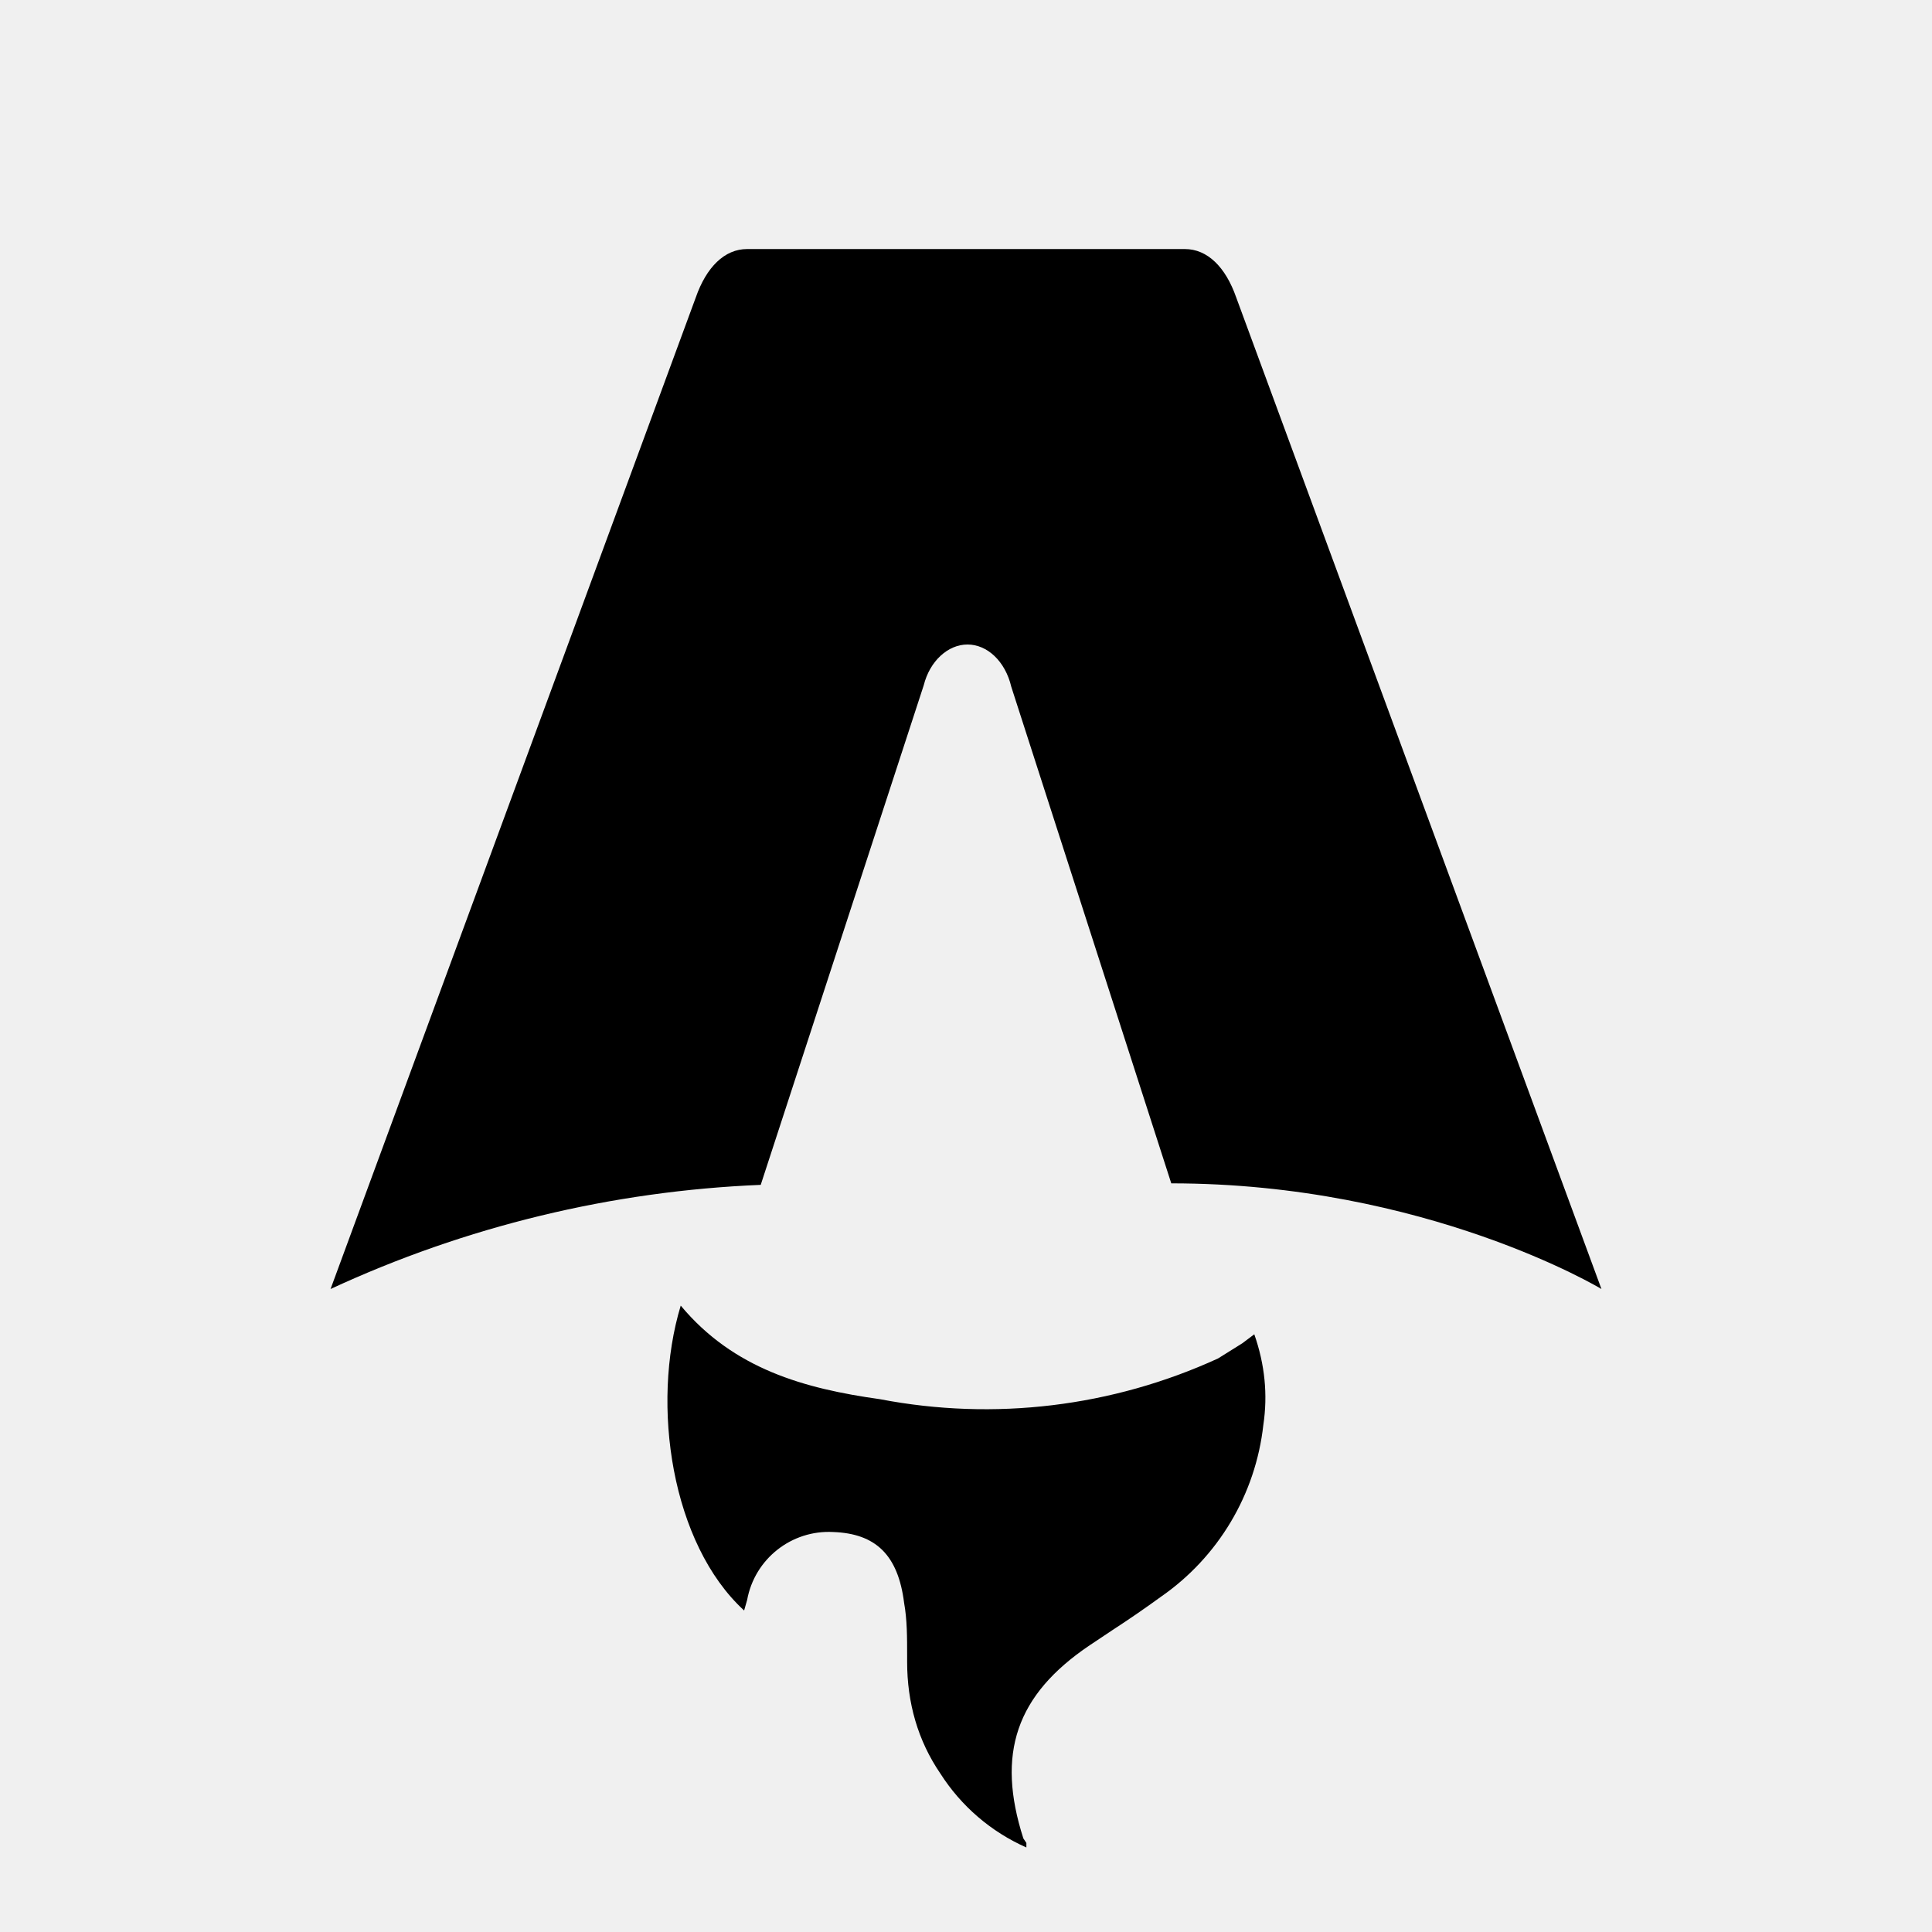
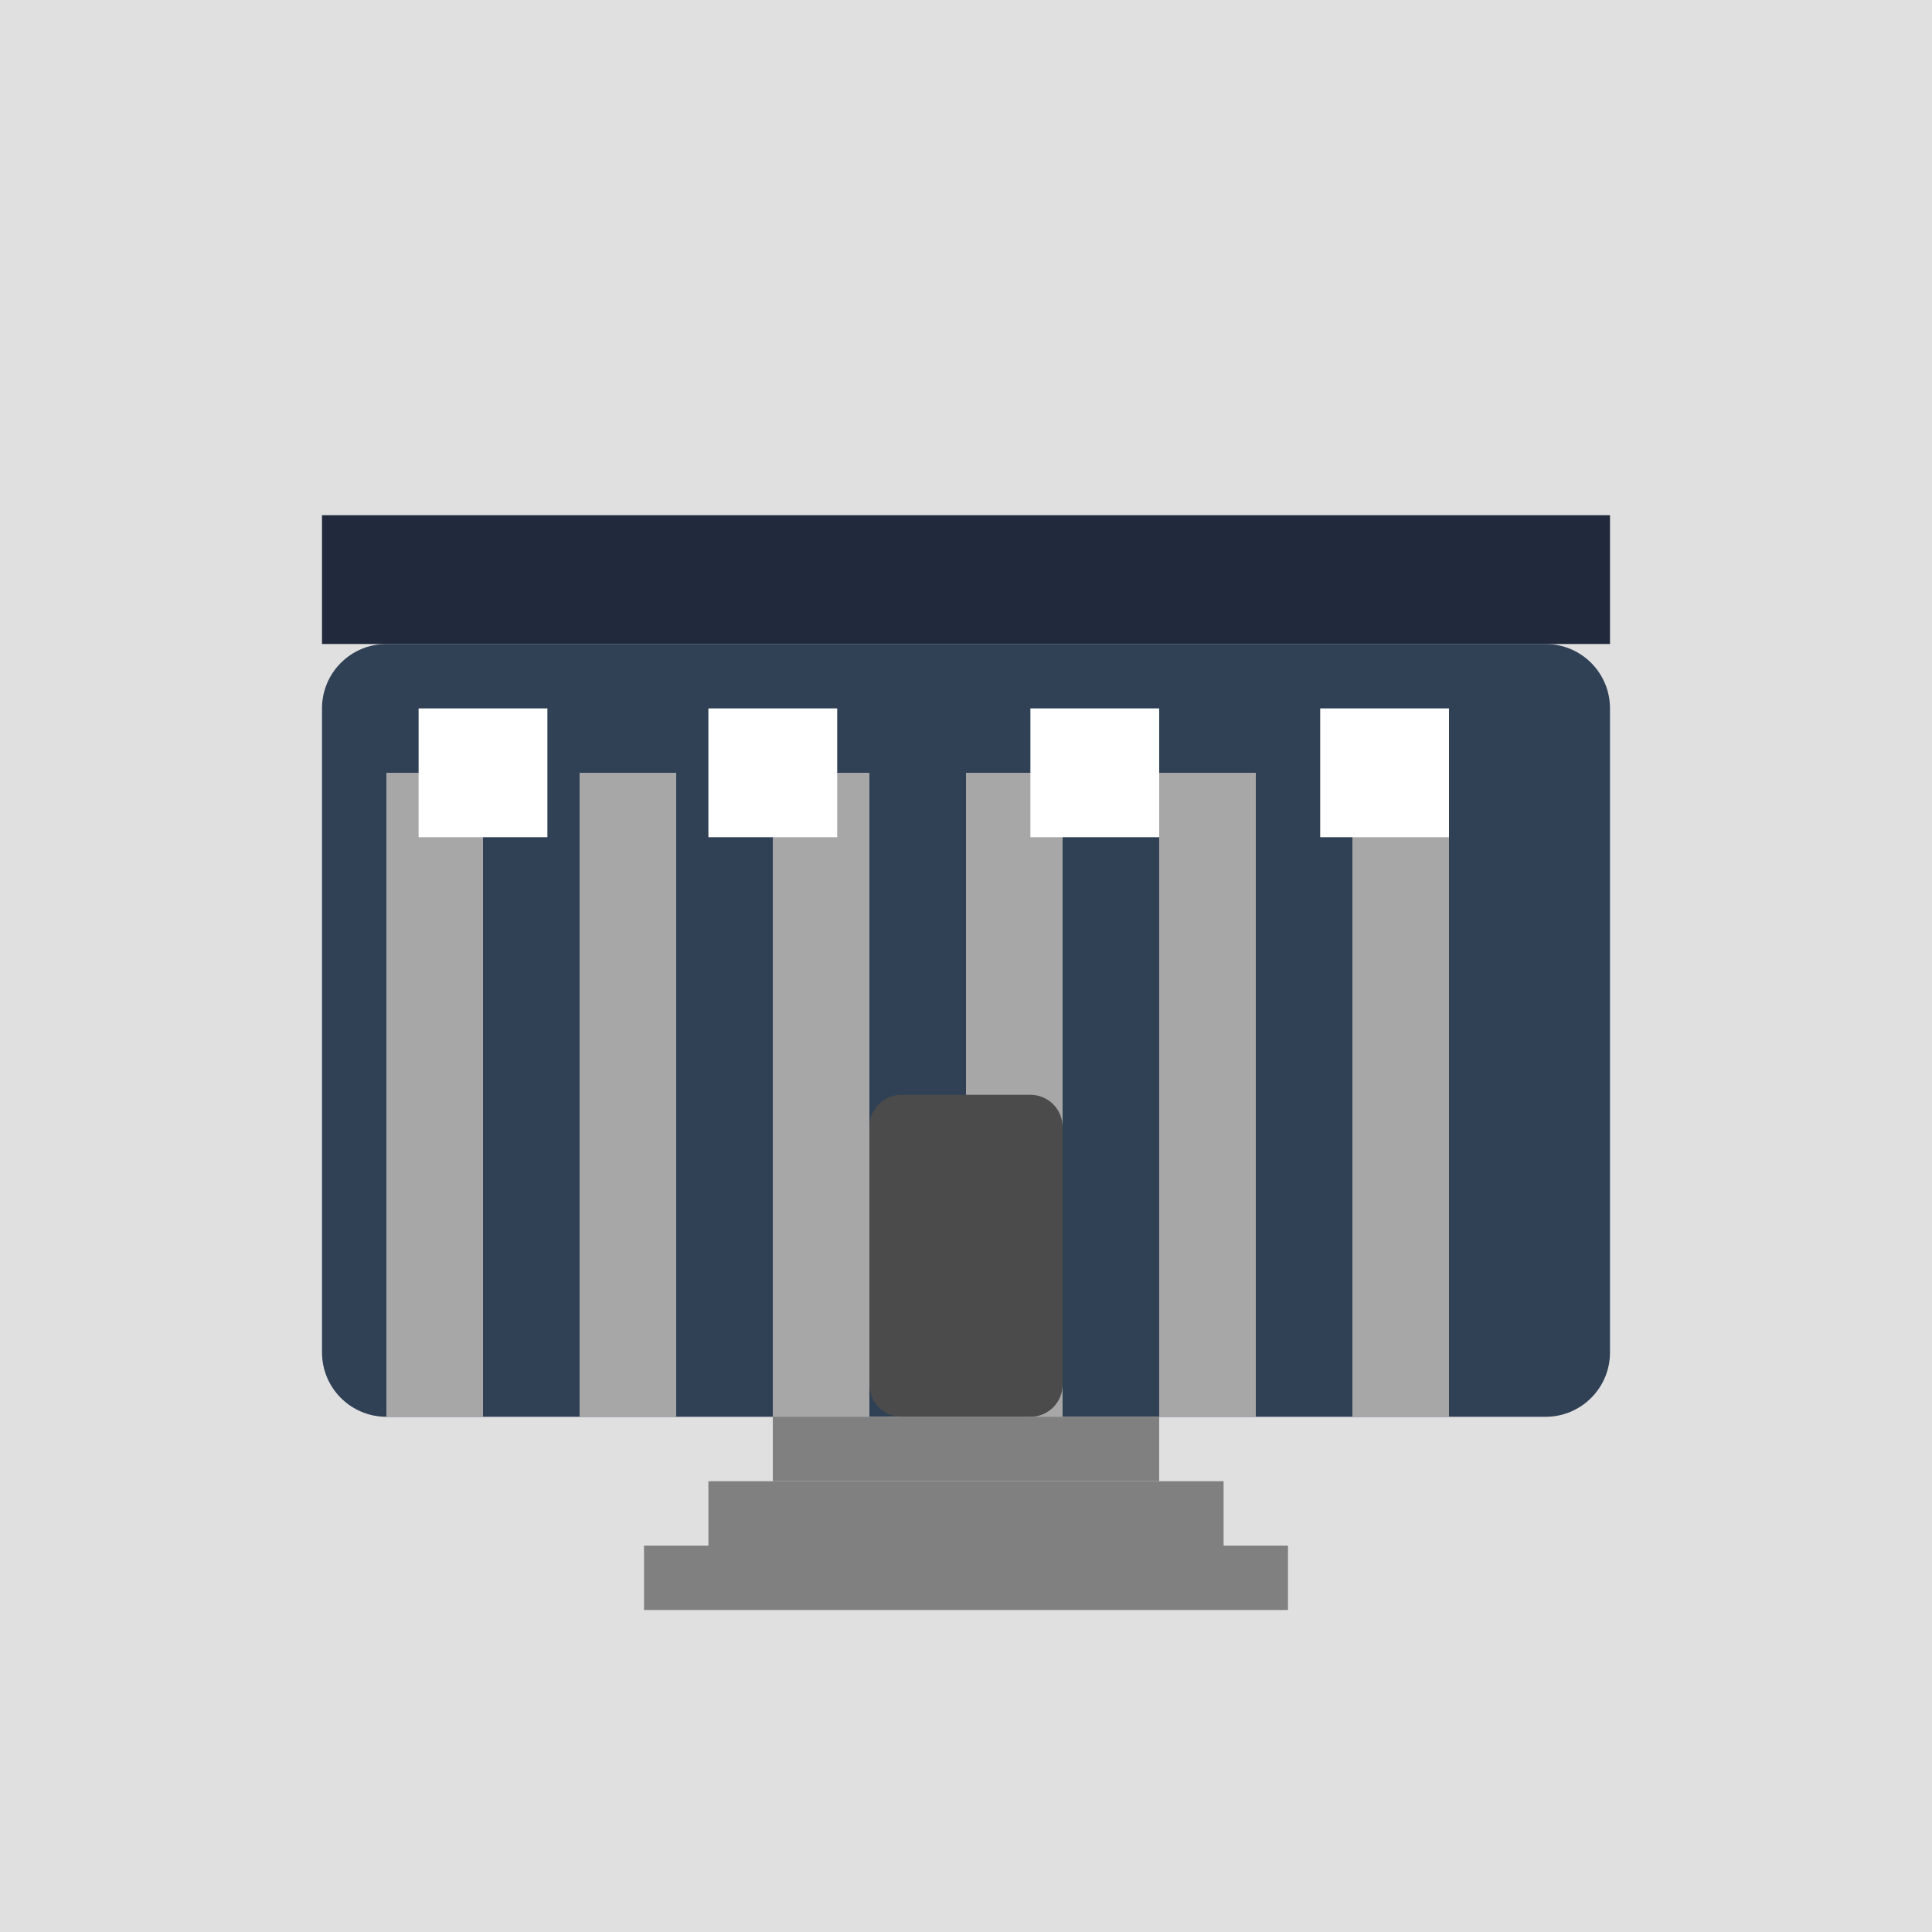
- <svg xmlns="http://www.w3.org/2000/svg" fill="none" viewBox="0 0 128 128">
-   <path d="M50.4 78.5a75.1 75.1 0 0 0-28.5 6.9l24.2-65.7c.7-2 1.9-3.2 3.4-3.2h29c1.5 0 2.7 1.2 3.4 3.2l24.2 65.7s-11.6-7-28.5-7L67 45.5c-.4-1.7-1.6-2.8-2.9-2.8-1.3 0-2.5 1.1-2.9 2.7L50.4 78.5Zm-1.1 28.2Zm-4.2-20.2c-2 6.6-.6 15.8 4.2 20.2a17.5 17.5 0 0 1 .2-.7 5.5 5.5 0 0 1 5.7-4.5c2.8.1 4.3 1.5 4.7 4.7.2 1.1.2 2.3.2 3.5v.4c0 2.7.7 5.2 2.2 7.4a13 13 0 0 0 5.7 4.9v-.3l-.2-.3c-1.8-5.6-.5-9.5 4.4-12.8l1.5-1a73 73 0 0 0 3.2-2.2 16 16 0 0 0 6.8-11.4c.3-2 .1-4-.6-6l-.8.6-1.6 1a37 37 0 0 1-22.4 2.7c-5-.7-9.7-2-13.2-6.2Z" />
-   <style>
-         path { fill: #000; }
-         @media (prefers-color-scheme: dark) {
-             path { fill: #FFF; }
-         }
-     </style>
+ <svg xmlns="http://www.w3.org/2000/svg" width="300" height="300" viewBox="0 0 300 300">
+   <rect width="100%" height="100%" fill="#E0E0E0" />
+   <rect x="50" y="100" width="200" height="120" fill="#304156" rx="10" ry="10" />
+   <rect x="50" y="80" width="200" height="20" fill="#202A3C" />
+   <rect x="60" y="120" width="15" height="100" fill="#A7A7A7" />
+   <rect x="90" y="120" width="15" height="100" fill="#A7A7A7" />
+   <rect x="120" y="120" width="15" height="100" fill="#A7A7A7" />
+   <rect x="150" y="120" width="15" height="100" fill="#A7A7A7" />
+   <rect x="180" y="120" width="15" height="100" fill="#A7A7A7" />
+   <rect x="210" y="120" width="15" height="100" fill="#A7A7A7" />
+   <rect x="135" y="170" width="30" height="50" fill="#4B4B4B" rx="5" ry="5" />
+   <rect x="65" y="110" width="20" height="20" fill="#FFFFFF" />
+   <rect x="110" y="110" width="20" height="20" fill="#FFFFFF" />
+   <rect x="160" y="110" width="20" height="20" fill="#FFFFFF" />
+   <rect x="205" y="110" width="20" height="20" fill="#FFFFFF" />
+   <rect x="120" y="220" width="60" height="10" fill="#808080" />
+   <rect x="110" y="230" width="80" height="10" fill="#808080" />
+   <rect x="100" y="240" width="100" height="10" fill="#808080" />
</svg>
